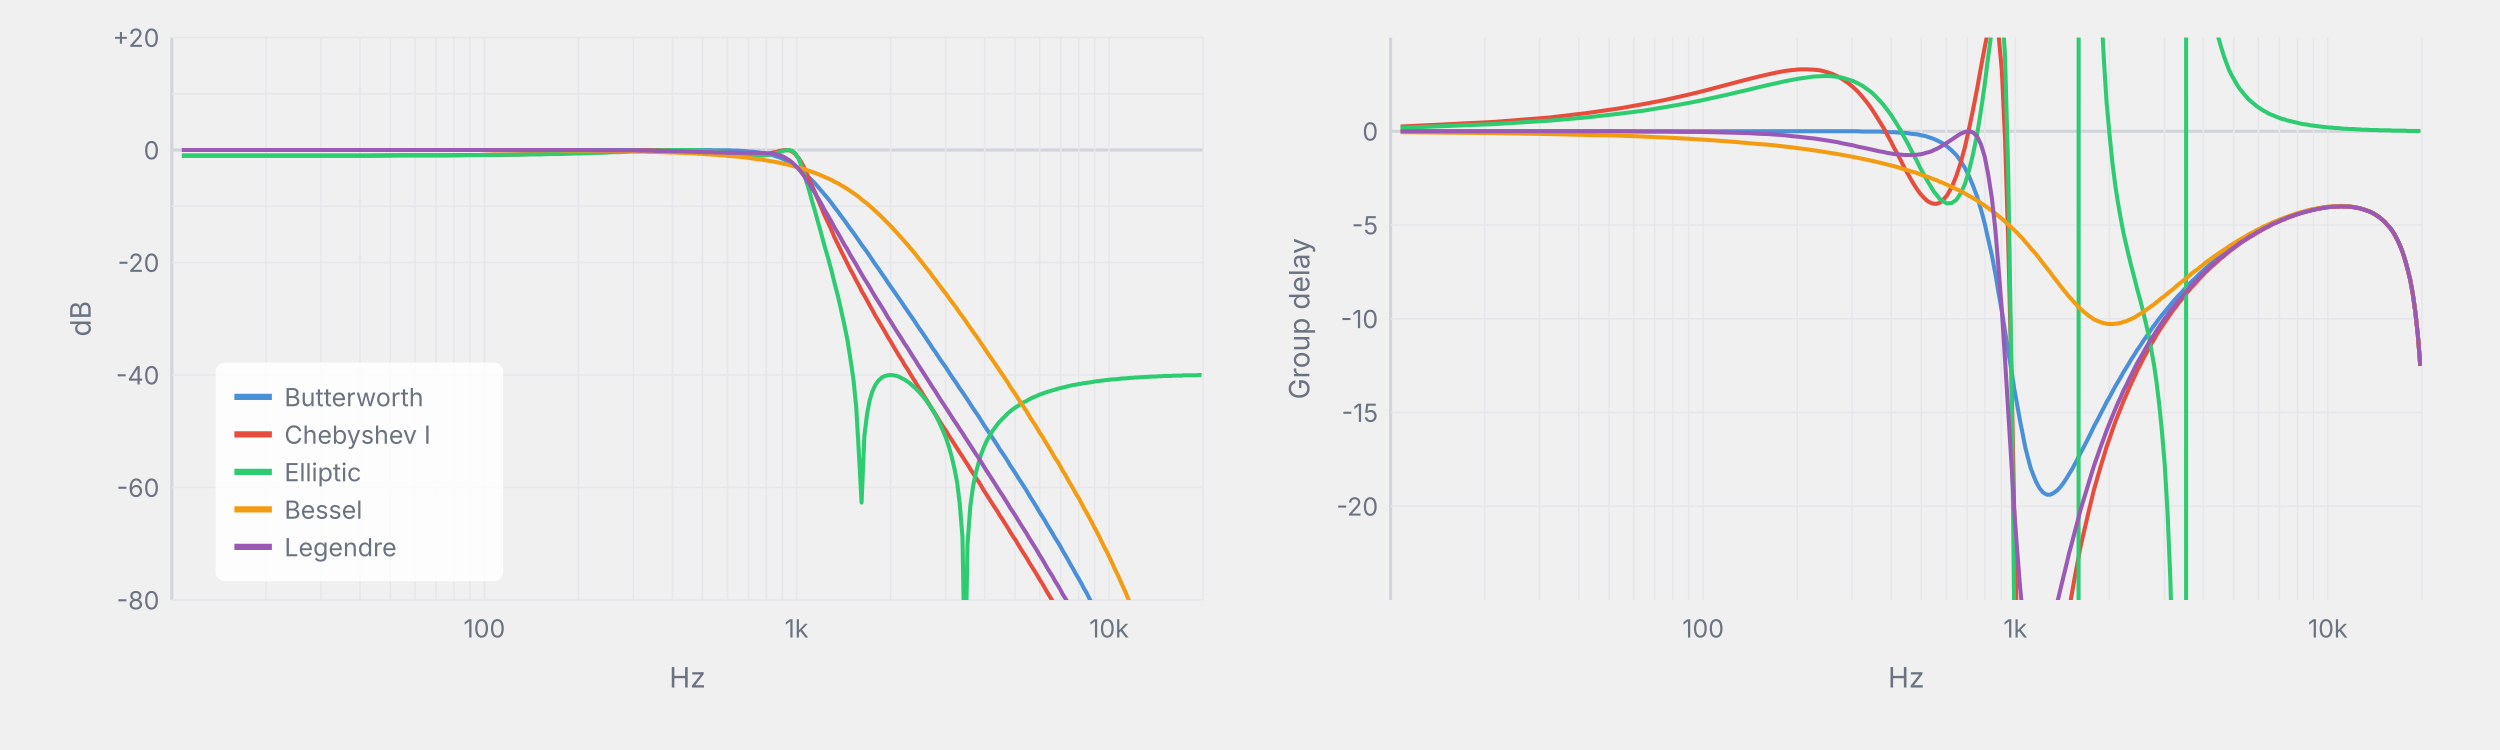
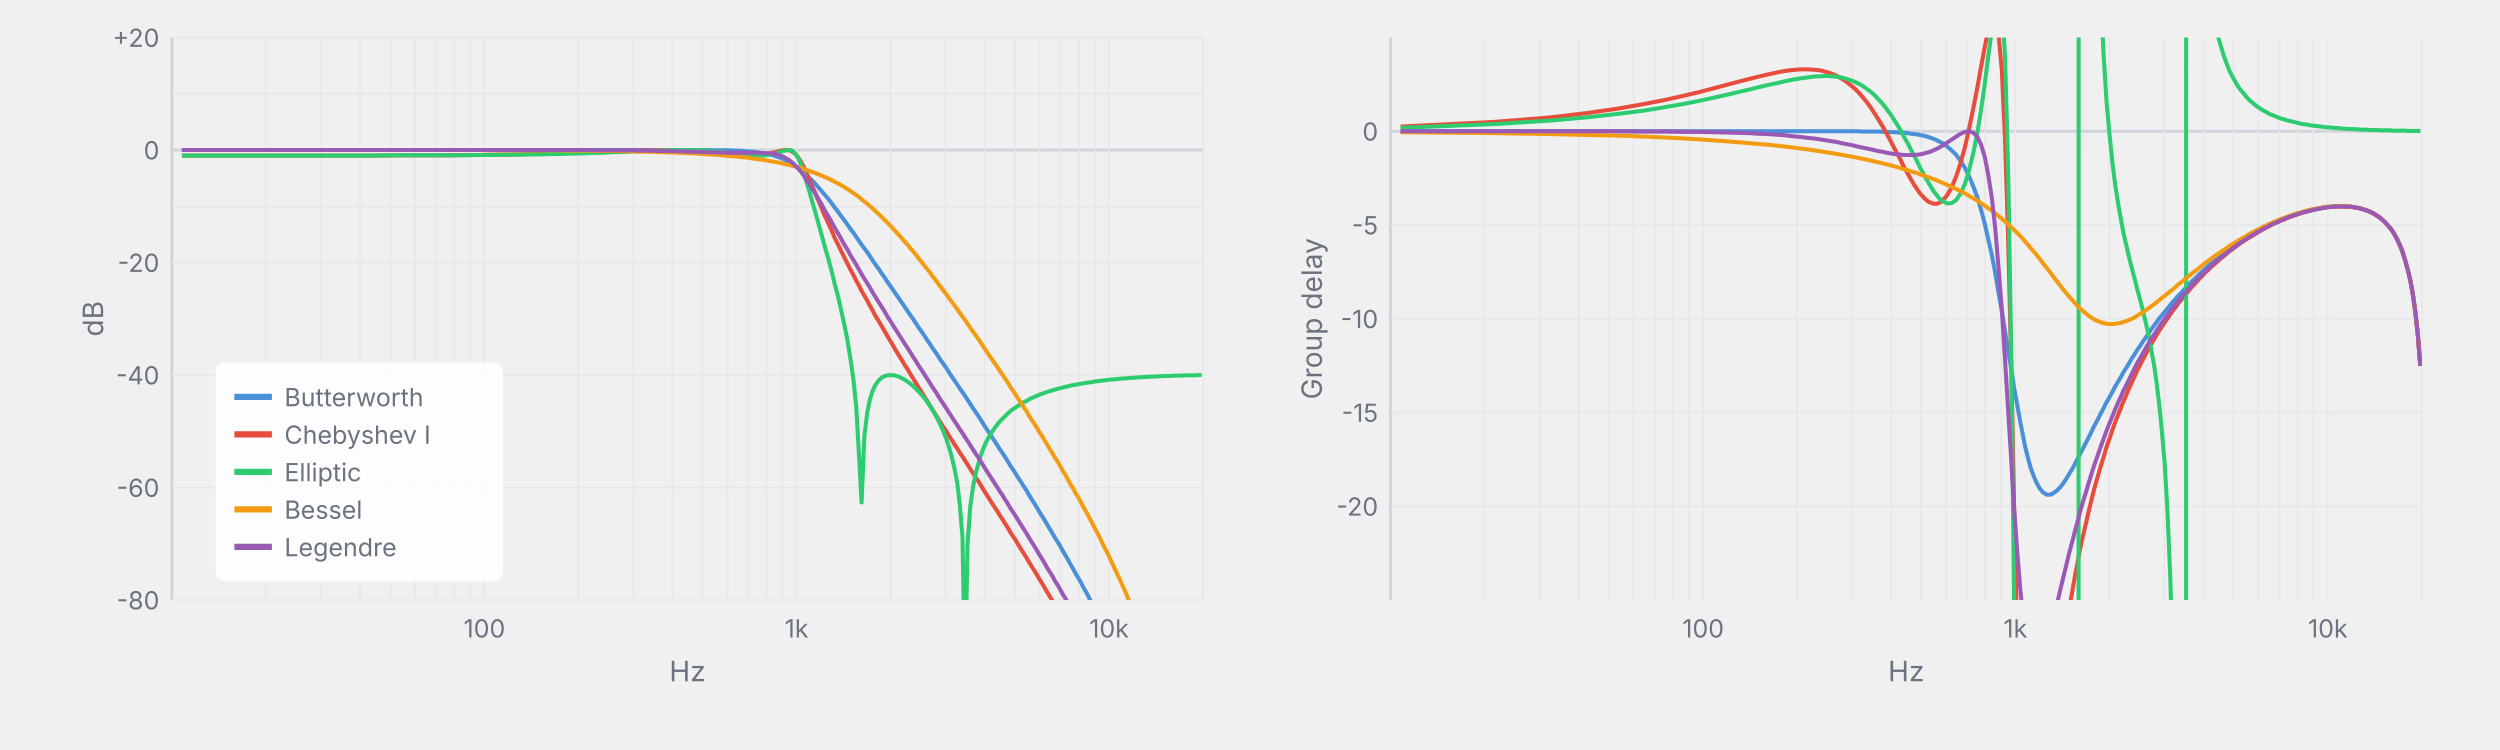
<svg xmlns="http://www.w3.org/2000/svg" viewBox="0 0 800 240" style="font-family:system-ui,-apple-system,sans-serif">
  <line x1="55" y1="12" x2="55" y2="192" stroke="#d1d5db" />
  <line x1="55" y1="48.0" x2="385" y2="48.0" stroke="#d1d5db" />
-   <text x="220" y="220" text-anchor="middle" font-size="9" fill="#6b7280">Hz</text>
-   <text x="29" y="102" text-anchor="middle" font-size="9" fill="#6b7280" transform="rotate(-90 29 102)">dB</text>
+   <text x="220" y="218" text-anchor="middle" font-size="9" fill="#6b7280">Hz</text>
+   <text x="33" y="102" text-anchor="middle" font-size="9" fill="#6b7280" transform="rotate(-90 33 102)">dB</text>
  <line x1="85.1" y1="12" x2="85.1" y2="192" stroke="#e5e7eb" stroke-width="0.5" />
  <line x1="102.7" y1="12" x2="102.7" y2="192" stroke="#e5e7eb" stroke-width="0.5" />
  <line x1="115.2" y1="12" x2="115.2" y2="192" stroke="#e5e7eb" stroke-width="0.5" />
  <line x1="124.9" y1="12" x2="124.9" y2="192" stroke="#e5e7eb" stroke-width="0.5" />
  <line x1="132.8" y1="12" x2="132.8" y2="192" stroke="#e5e7eb" stroke-width="0.5" />
  <line x1="139.5" y1="12" x2="139.5" y2="192" stroke="#e5e7eb" stroke-width="0.5" />
  <line x1="145.3" y1="12" x2="145.3" y2="192" stroke="#e5e7eb" stroke-width="0.5" />
  <line x1="150.4" y1="12" x2="150.4" y2="192" stroke="#e5e7eb" stroke-width="0.5" />
  <line x1="185.1" y1="12" x2="185.1" y2="192" stroke="#e5e7eb" stroke-width="0.5" />
  <line x1="202.7" y1="12" x2="202.7" y2="192" stroke="#e5e7eb" stroke-width="0.5" />
  <line x1="215.2" y1="12" x2="215.2" y2="192" stroke="#e5e7eb" stroke-width="0.5" />
  <line x1="224.8" y1="12" x2="224.8" y2="192" stroke="#e5e7eb" stroke-width="0.5" />
  <line x1="232.8" y1="12" x2="232.8" y2="192" stroke="#e5e7eb" stroke-width="0.5" />
  <line x1="239.5" y1="12" x2="239.5" y2="192" stroke="#e5e7eb" stroke-width="0.5" />
  <line x1="245.2" y1="12" x2="245.2" y2="192" stroke="#e5e7eb" stroke-width="0.5" />
  <line x1="250.4" y1="12" x2="250.4" y2="192" stroke="#e5e7eb" stroke-width="0.5" />
  <line x1="285.0" y1="12" x2="285.0" y2="192" stroke="#e5e7eb" stroke-width="0.5" />
  <line x1="302.6" y1="12" x2="302.6" y2="192" stroke="#e5e7eb" stroke-width="0.5" />
  <line x1="315.1" y1="12" x2="315.1" y2="192" stroke="#e5e7eb" stroke-width="0.5" />
  <line x1="324.8" y1="12" x2="324.8" y2="192" stroke="#e5e7eb" stroke-width="0.5" />
  <line x1="332.7" y1="12" x2="332.7" y2="192" stroke="#e5e7eb" stroke-width="0.5" />
  <line x1="339.4" y1="12" x2="339.4" y2="192" stroke="#e5e7eb" stroke-width="0.5" />
  <line x1="345.2" y1="12" x2="345.2" y2="192" stroke="#e5e7eb" stroke-width="0.5" />
  <line x1="350.3" y1="12" x2="350.3" y2="192" stroke="#e5e7eb" stroke-width="0.5" />
  <line x1="385.0" y1="12" x2="385.0" y2="192" stroke="#e5e7eb" stroke-width="0.5" />
  <line x1="155.0" y1="12" x2="155.0" y2="192" stroke="#e5e7eb" stroke-width="0.5" />
  <text x="155.0" y="204" text-anchor="middle" font-size="8" fill="#6b7280">100</text>
  <line x1="254.9" y1="12" x2="254.9" y2="192" stroke="#e5e7eb" stroke-width="0.5" />
  <text x="254.9" y="204" text-anchor="middle" font-size="8" fill="#6b7280">1k</text>
  <line x1="354.9" y1="12" x2="354.9" y2="192" stroke="#e5e7eb" stroke-width="0.5" />
  <text x="354.9" y="204" text-anchor="middle" font-size="8" fill="#6b7280">10k</text>
  <line x1="55" y1="30.0" x2="385" y2="30.0" stroke="#e5e7eb" stroke-width="0.5" />
  <line x1="55" y1="66.0" x2="385" y2="66.0" stroke="#e5e7eb" stroke-width="0.5" />
  <line x1="55" y1="12.0" x2="385" y2="12.0" stroke="#e5e7eb" stroke-width="0.5" />
  <text x="51" y="15.0" text-anchor="end" font-size="8" fill="#6b7280">+20</text>
  <text x="51" y="51.0" text-anchor="end" font-size="8" fill="#6b7280">0</text>
  <line x1="55" y1="84.0" x2="385" y2="84.0" stroke="#e5e7eb" stroke-width="0.5" />
  <text x="51" y="87.0" text-anchor="end" font-size="8" fill="#6b7280">-20</text>
  <line x1="55" y1="120.0" x2="385" y2="120.0" stroke="#e5e7eb" stroke-width="0.5" />
  <text x="51" y="123.0" text-anchor="end" font-size="8" fill="#6b7280">-40</text>
  <line x1="55" y1="156.0" x2="385" y2="156.0" stroke="#e5e7eb" stroke-width="0.5" />
  <text x="51" y="159.0" text-anchor="end" font-size="8" fill="#6b7280">-60</text>
  <line x1="55" y1="192.0" x2="385" y2="192.0" stroke="#e5e7eb" stroke-width="0.5" />
  <text x="51" y="195.0" text-anchor="end" font-size="8" fill="#6b7280">-80</text>
  <line x1="445" y1="12" x2="445" y2="192" stroke="#d1d5db" />
  <line x1="445" y1="42.0" x2="775" y2="42.0" stroke="#d1d5db" />
-   <text x="610" y="220" text-anchor="middle" font-size="9" fill="#6b7280">Hz</text>
-   <text x="419" y="102" text-anchor="middle" font-size="9" fill="#6b7280" transform="rotate(-90 419 102)">Group delay</text>
+   <text x="610" y="218" text-anchor="middle" font-size="9" fill="#6b7280">Hz</text>
+   <text x="423" y="102" text-anchor="middle" font-size="9" fill="#6b7280" transform="rotate(-90 423 102)">Group delay</text>
  <line x1="475.1" y1="12" x2="475.1" y2="192" stroke="#e5e7eb" stroke-width="0.5" />
  <line x1="492.7" y1="12" x2="492.7" y2="192" stroke="#e5e7eb" stroke-width="0.5" />
  <line x1="505.2" y1="12" x2="505.2" y2="192" stroke="#e5e7eb" stroke-width="0.5" />
  <line x1="514.9" y1="12" x2="514.9" y2="192" stroke="#e5e7eb" stroke-width="0.5" />
  <line x1="522.8" y1="12" x2="522.8" y2="192" stroke="#e5e7eb" stroke-width="0.5" />
  <line x1="529.5" y1="12" x2="529.5" y2="192" stroke="#e5e7eb" stroke-width="0.5" />
  <line x1="535.3" y1="12" x2="535.3" y2="192" stroke="#e5e7eb" stroke-width="0.5" />
  <line x1="540.4" y1="12" x2="540.4" y2="192" stroke="#e5e7eb" stroke-width="0.5" />
  <line x1="575.1" y1="12" x2="575.1" y2="192" stroke="#e5e7eb" stroke-width="0.5" />
  <line x1="592.7" y1="12" x2="592.7" y2="192" stroke="#e5e7eb" stroke-width="0.5" />
  <line x1="605.2" y1="12" x2="605.2" y2="192" stroke="#e5e7eb" stroke-width="0.5" />
  <line x1="614.8" y1="12" x2="614.8" y2="192" stroke="#e5e7eb" stroke-width="0.5" />
  <line x1="622.8" y1="12" x2="622.8" y2="192" stroke="#e5e7eb" stroke-width="0.5" />
  <line x1="629.5" y1="12" x2="629.5" y2="192" stroke="#e5e7eb" stroke-width="0.5" />
  <line x1="635.2" y1="12" x2="635.2" y2="192" stroke="#e5e7eb" stroke-width="0.5" />
  <line x1="640.4" y1="12" x2="640.4" y2="192" stroke="#e5e7eb" stroke-width="0.5" />
  <line x1="675.0" y1="12" x2="675.0" y2="192" stroke="#e5e7eb" stroke-width="0.5" />
  <line x1="692.6" y1="12" x2="692.6" y2="192" stroke="#e5e7eb" stroke-width="0.5" />
  <line x1="705.1" y1="12" x2="705.1" y2="192" stroke="#e5e7eb" stroke-width="0.5" />
  <line x1="714.8" y1="12" x2="714.8" y2="192" stroke="#e5e7eb" stroke-width="0.5" />
  <line x1="722.7" y1="12" x2="722.7" y2="192" stroke="#e5e7eb" stroke-width="0.5" />
  <line x1="729.4" y1="12" x2="729.4" y2="192" stroke="#e5e7eb" stroke-width="0.5" />
  <line x1="735.2" y1="12" x2="735.2" y2="192" stroke="#e5e7eb" stroke-width="0.5" />
  <line x1="740.3" y1="12" x2="740.3" y2="192" stroke="#e5e7eb" stroke-width="0.5" />
  <line x1="775.0" y1="12" x2="775.0" y2="192" stroke="#e5e7eb" stroke-width="0.5" />
  <line x1="545.0" y1="12" x2="545.0" y2="192" stroke="#e5e7eb" stroke-width="0.5" />
  <text x="545.0" y="204" text-anchor="middle" font-size="8" fill="#6b7280">100</text>
  <line x1="644.9" y1="12" x2="644.9" y2="192" stroke="#e5e7eb" stroke-width="0.5" />
  <text x="644.9" y="204" text-anchor="middle" font-size="8" fill="#6b7280">1k</text>
  <line x1="744.9" y1="12" x2="744.9" y2="192" stroke="#e5e7eb" stroke-width="0.5" />
  <text x="744.9" y="204" text-anchor="middle" font-size="8" fill="#6b7280">10k</text>
  <text x="441" y="45.0" text-anchor="end" font-size="8" fill="#6b7280">0</text>
  <line x1="445" y1="72.0" x2="775" y2="72.0" stroke="#e5e7eb" stroke-width="0.5" />
  <text x="441" y="75.0" text-anchor="end" font-size="8" fill="#6b7280">-5</text>
  <line x1="445" y1="102.0" x2="775" y2="102.0" stroke="#e5e7eb" stroke-width="0.5" />
  <text x="441" y="105.0" text-anchor="end" font-size="8" fill="#6b7280">-10</text>
  <line x1="445" y1="132.0" x2="775" y2="132.0" stroke="#e5e7eb" stroke-width="0.5" />
  <text x="441" y="135.0" text-anchor="end" font-size="8" fill="#6b7280">-15</text>
  <line x1="445" y1="162.0" x2="775" y2="162.0" stroke="#e5e7eb" stroke-width="0.5" />
  <text x="441" y="165.0" text-anchor="end" font-size="8" fill="#6b7280">-20</text>
  <defs>
    <clipPath id="pc0">
      <rect x="55" y="12" width="330" height="180" />
    </clipPath>
  </defs>
  <polyline points="58.2,48.0 88.3,48.0 105.9,48.0 118.4,48.0 128.1,48.0 136.0,48.0 142.7,48.0 148.5,48.0 153.6,48.0 158.2,48.0 162.3,48.0 166.1,48.0 169.6,48.0 172.8,48.0 175.8,48.0 178.6,48.0 181.2,48.0 183.7,48.0 186.0,48.0 188.3,48.0 190.4,48.0 192.4,48.0 194.3,48.0 196.2,48.0 198.0,48.0 199.7,48.0 201.3,48.0 202.9,48.0 204.4,48.0 205.9,48.0 207.3,48.0 208.7,48.0 210.0,48.0 211.3,48.0 212.6,48.0 213.8,48.0 215.0,48.0 216.1,48.0 217.3,48.0 218.4,48.0 219.4,48.0 220.5,48.0 221.5,48.0 222.5,48.0 223.5,48.0 224.4,48.0 225.4,48.0 226.3,48.0 227.2,48.0 228.1,48.1 228.9,48.1 229.8,48.1 230.6,48.1 231.4,48.1 233.0,48.1 234.5,48.2 236.0,48.2 237.4,48.3 238.8,48.4 240.1,48.5 241.4,48.6 242.7,48.8 243.9,49.0 245.1,49.2 246.2,49.4 247.4,49.7 248.5,50.1 249.5,50.4 250.6,50.9 251.6,51.4 252.6,51.9 253.6,52.5 254.5,53.1 255.5,53.8 256.4,54.5 257.3,55.3 258.1,56.1 259.0,56.9 259.8,57.7 260.7,58.6 261.5,59.5 262.7,60.9 263.8,62.2 265.0,63.6 266.1,65.0 267.1,66.4 268.2,67.8 269.2,69.2 270.2,70.5 271.2,71.9 272.1,73.2 273.1,74.5 274.0,75.8 274.9,77.1 275.7,78.3 276.6,79.5 277.5,80.7 278.3,81.9 279.1,83.1 280.1,84.6 281.2,86.1 282.2,87.6 283.2,89.0 284.1,90.4 285.1,91.8 286.0,93.1 286.9,94.4 287.8,95.7 288.7,97.0 289.5,98.2 290.4,99.5 291.2,100.7 292.0,101.8 293.0,103.3 293.9,104.7 294.9,106.1 295.8,107.4 296.7,108.8 297.6,110.1 298.4,111.4 299.3,112.6 300.1,113.8 300.9,115.1 301.7,116.2 302.7,117.6 303.6,119.0 304.5,120.4 305.4,121.7 306.3,123.0 307.1,124.3 308.0,125.5 308.8,126.7 309.6,127.9 310.5,129.3 311.4,130.7 312.3,132.0 313.2,133.3 314.0,134.6 314.8,135.9 315.6,137.1 316.4,138.3 317.3,139.7 318.2,141.0 319.1,142.4 319.9,143.7 320.8,145.0 321.6,146.2 322.5,147.6 323.3,149.0 324.2,150.3 325.1,151.7 325.9,153.0 326.7,154.2 327.6,155.6 328.5,157.0 329.3,158.4 330.1,159.7 331.0,161.1 331.8,162.4 332.6,163.8 333.5,165.2 334.3,166.5 335.1,167.9 335.9,169.2 336.8,170.7 337.6,172.1 338.5,173.5 339.3,174.8 340.1,176.3 341.0,177.8 341.8,179.2 342.6,180.7 343.5,182.2 344.3,183.7 345.2,185.2 346.0,186.6 346.8,188.2 347.7,189.7 348.5,191.3 349.3,192.8 350.1,194.4 351.0,196.0 351.8,197.6 352.6,199.3 353.4,200.9 354.3,202.6 355.1,204.3 355.9,206.1 356.7,207.8 357.6,209.6 358.4,211.5 359.2,213.3 360.1,215.2 360.9,217.1 361.7,219.1 362.5,221.1 363.3,223.1 364.1,225.2 365.0,227.3 365.8,229.5 366.6,231.8 367.4,234.1 368.3,236.6 369.1,239.0 369.9,241.6 370.7,244.2 371.5,247.0 372.3,249.9 373.1,252.9 373.9,256.0 374.8,259.3 375.6,262.8 376.4,266.5 377.2,270.4 378.0,274.6 378.8,279.1 379.6,283.8 380.4,289.1 381.3,295.0 382.1,301.3 382.9,308.6 383.7,316.7 384.5,326.1" fill="none" stroke="#4a90d9" stroke-width="1.3" stroke-linejoin="round" clip-path="url(#pc0)" />
  <defs>
    <clipPath id="pc1">
      <rect x="445" y="12" width="330" height="180" />
    </clipPath>
  </defs>
  <polyline points="448.2,42.0 478.3,42.0 495.9,42.0 508.4,42.0 518.1,42.0 526.0,42.0 532.7,42.0 538.5,42.0 543.6,42.0 548.2,42.0 552.3,42.0 556.1,42.0 559.6,42.0 562.8,42.0 565.8,42.0 568.6,42.0 571.2,42.0 573.7,42.0 576.0,42.0 578.3,42.0 580.4,42.0 582.4,42.0 584.3,42.0 586.2,42.0 588.0,42.0 589.7,42.0 591.3,42.0 592.9,42.0 594.4,42.0 595.9,42.1 597.3,42.1 598.7,42.1 600.0,42.1 601.3,42.1 602.6,42.2 603.8,42.2 605.0,42.3 606.1,42.3 607.3,42.4 608.4,42.5 609.4,42.5 610.5,42.6 611.5,42.8 612.5,42.9 613.5,43.0 614.4,43.2 615.4,43.4 616.3,43.6 617.2,43.9 618.1,44.2 618.9,44.5 619.8,44.9 620.6,45.3 621.4,45.7 623.0,46.8 624.5,48.1 626.0,49.6 627.4,51.5 628.8,53.8 630.1,56.4 631.4,59.5 632.7,63.0 633.9,67.0 635.1,71.5 636.2,76.4 637.4,81.7 638.5,87.5 639.5,93.5 640.6,99.6 641.6,105.9 642.6,112.2 643.6,118.2 644.5,124.1 645.5,129.5 646.4,134.6 647.3,139.1 648.1,143.2 649.0,146.7 649.8,149.7 650.7,152.1 651.5,154.1 652.7,156.3 653.8,157.6 655.0,158.3 656.1,158.3 657.1,157.8 658.2,157.0 659.2,156.0 660.2,154.7 661.2,153.2 662.1,151.7 663.1,150.1 664.0,148.4 664.9,146.7 665.7,145.1 666.6,143.4 667.5,141.7 668.3,140.1 669.1,138.5 670.1,136.4 671.2,134.4 672.2,132.4 673.2,130.5 674.1,128.7 675.1,127.0 676.0,125.3 676.9,123.6 677.8,122.1 678.7,120.6 679.5,119.1 680.4,117.7 681.2,116.4 682.0,115.0 683.0,113.5 683.9,112.0 684.9,110.6 685.8,109.2 686.7,107.9 687.6,106.6 688.4,105.4 689.3,104.2 690.1,103.1 690.9,102.0 691.7,101.0 692.7,99.8 693.6,98.7 694.5,97.6 695.4,96.5 696.3,95.5 697.1,94.6 698.0,93.7 698.8,92.8 699.6,91.9 700.5,91.0 701.4,90.0 702.3,89.2 703.2,88.3 704.0,87.5 704.8,86.8 705.6,86.0 706.4,85.3 707.3,84.5 708.2,83.8 709.1,83.1 709.9,82.4 710.8,81.7 711.6,81.1 712.5,80.4 713.3,79.8 714.2,79.1 715.1,78.5 715.9,78.0 716.7,77.4 717.6,76.9 718.5,76.3 719.3,75.8 720.1,75.3 721.0,74.8 721.8,74.3 722.6,73.9 723.5,73.4 724.3,73.0 725.1,72.6 725.9,72.2 726.8,71.7 727.6,71.4 728.5,71.0 729.3,70.6 730.1,70.3 731.0,69.9 731.8,69.6 732.6,69.3 733.5,69.0 734.3,68.7 735.2,68.4 736.0,68.2 736.8,67.9 737.7,67.7 738.5,67.5 739.3,67.3 740.1,67.1 741.0,66.9 741.8,66.7 742.6,66.6 743.4,66.5 744.3,66.3 745.1,66.2 745.9,66.2 746.7,66.1 747.6,66.0 748.4,66.0 749.2,66.0 750.1,66.0 750.9,66.0 751.7,66.1 752.5,66.2 753.3,66.3 754.1,66.4 755.0,66.6 755.8,66.8 756.6,67.1 757.4,67.4 758.3,67.7 759.1,68.1 759.9,68.5 760.7,69.0 761.5,69.6 762.3,70.3 763.1,71.0 763.9,71.9 764.8,72.9 765.6,74.0 766.4,75.3 767.2,76.8 768.0,78.5 768.8,80.6 769.6,83.1 770.4,86.0 771.3,89.7 772.1,94.1 772.9,99.8 773.7,107.1 774.5,117.1" fill="none" stroke="#4a90d9" stroke-width="1.3" stroke-linejoin="round" clip-path="url(#pc1)" />
  <defs>
    <clipPath id="pc2">
      <rect x="55" y="12" width="330" height="180" />
    </clipPath>
  </defs>
  <polyline points="58.2,49.8 88.3,49.8 105.9,49.8 118.4,49.8 128.1,49.7 136.0,49.7 142.7,49.7 148.5,49.6 153.6,49.6 158.2,49.5 162.3,49.5 166.1,49.4 169.6,49.3 172.8,49.3 175.8,49.2 178.6,49.1 181.2,49.0 183.7,49.0 186.0,48.9 188.3,48.8 190.4,48.7 192.4,48.6 194.3,48.6 196.2,48.5 198.0,48.4 199.7,48.4 201.3,48.3 202.9,48.2 204.4,48.2 205.9,48.1 207.3,48.1 208.7,48.1 210.0,48.0 211.3,48.0 212.6,48.0 213.8,48.0 215.0,48.0 216.1,48.0 217.3,48.1 218.4,48.1 219.4,48.1 220.5,48.2 221.5,48.2 222.5,48.3 223.5,48.4 224.4,48.5 225.4,48.5 226.3,48.6 227.2,48.7 228.1,48.8 228.9,48.9 229.8,49.0 230.6,49.1 231.4,49.2 233.0,49.3 234.5,49.5 236.0,49.6 237.4,49.7 238.8,49.8 240.1,49.8 241.4,49.8 242.7,49.7 243.9,49.5 245.1,49.4 246.2,49.1 247.4,48.8 248.5,48.6 249.5,48.3 250.6,48.1 251.6,48.0 252.6,48.1 253.6,48.6 254.5,49.3 255.5,50.5 256.4,51.9 257.3,53.6 258.1,55.5 259.0,57.4 259.8,59.4 260.7,61.3 261.5,63.3 262.7,66.1 263.8,68.8 265.0,71.3 266.1,73.7 267.1,76.1 268.2,78.3 269.2,80.4 270.2,82.4 271.2,84.4 272.1,86.2 273.1,88.0 274.0,89.8 274.9,91.4 275.7,93.1 276.6,94.6 277.5,96.2 278.3,97.7 279.1,99.1 280.1,101.0 281.2,102.8 282.2,104.5 283.2,106.2 284.1,107.8 285.1,109.4 286.0,111.0 286.9,112.5 287.8,114.0 288.7,115.4 289.5,116.8 290.4,118.1 291.2,119.5 292.0,120.8 293.0,122.4 293.9,123.9 294.9,125.4 295.8,126.9 296.7,128.3 297.6,129.8 298.4,131.1 299.3,132.5 300.1,133.8 300.9,135.1 301.7,136.4 302.7,137.8 303.6,139.3 304.5,140.7 305.4,142.1 306.3,143.5 307.1,144.8 308.0,146.1 308.8,147.4 309.6,148.6 310.5,150.1 311.4,151.5 312.3,152.9 313.2,154.2 314.0,155.5 314.8,156.9 315.6,158.1 316.4,159.4 317.3,160.8 318.2,162.2 319.1,163.5 319.9,164.9 320.8,166.2 321.6,167.5 322.5,168.9 323.3,170.3 324.2,171.7 325.1,173.0 325.9,174.4 326.7,175.7 327.6,177.1 328.5,178.5 329.3,179.9 330.1,181.2 331.0,182.6 331.8,183.9 332.6,185.3 333.5,186.7 334.3,188.1 335.1,189.5 335.9,190.8 336.8,192.3 337.6,193.7 338.5,195.1 339.3,196.5 340.1,198.0 341.0,199.5 341.8,200.9 342.6,202.4 343.5,203.9 344.3,205.4 345.2,206.9 346.0,208.4 346.8,210.0 347.7,211.5 348.5,213.1 349.3,214.6 350.1,216.2 351.0,217.8 351.8,219.4 352.6,221.1 353.4,222.8 354.3,224.4 355.1,226.2 355.9,227.9 356.7,229.7 357.6,231.5 358.4,233.3 359.2,235.2 360.1,237.1 360.9,239.0 361.7,240.9 362.5,243.0 363.3,245.0 364.1,247.1 365.0,249.2 365.8,251.4 366.6,253.7 367.4,256.0 368.3,258.5 369.1,261.0 369.9,263.5 370.7,266.2 371.5,268.9 372.3,271.8 373.1,274.8 373.9,278.0 374.8,281.2 375.6,284.8 376.4,288.4 377.2,292.4 378.0,296.5 378.8,301.0 379.6,305.8 380.4,311.0 381.3,316.9 382.1,323.3 382.9,330.5 383.7,338.6 384.5,348.1" fill="none" stroke="#e74c3c" stroke-width="1.3" stroke-linejoin="round" clip-path="url(#pc2)" />
  <defs>
    <clipPath id="pc3">
      <rect x="445" y="12" width="330" height="180" />
    </clipPath>
  </defs>
  <polyline points="448.2,40.5 478.3,39.0 495.9,37.6 508.4,36.1 518.1,34.7 526.0,33.3 532.7,32.0 538.5,30.7 543.6,29.5 548.2,28.3 552.3,27.2 556.1,26.2 559.6,25.3 562.8,24.5 565.8,23.8 568.6,23.2 571.2,22.7 573.7,22.4 576.0,22.2 578.3,22.2 580.4,22.3 582.4,22.5 584.3,23.0 586.2,23.6 588.0,24.4 589.7,25.4 591.3,26.5 592.9,27.8 594.4,29.2 595.9,30.9 597.3,32.6 598.7,34.5 600.0,36.5 601.3,38.6 602.6,40.7 603.8,42.9 605.0,45.1 606.1,47.3 607.3,49.5 608.4,51.6 609.4,53.7 610.5,55.6 611.5,57.4 612.5,59.1 613.5,60.6 614.4,61.9 615.4,63.0 616.3,63.9 617.2,64.6 618.1,65.0 618.9,65.2 619.8,65.2 620.6,64.9 621.4,64.4 623.0,62.6 624.5,60.0 626.0,56.4 627.4,52.1 628.8,47.0 630.1,41.2 631.4,34.9 632.7,28.3 633.9,21.6 635.1,15.2 636.2,9.7 637.4,6.2 638.5,5.9 639.5,10.6 640.6,22.7 641.6,44.2 642.6,76.1 643.6,116.7 644.5,161.6 645.5,204.4 646.4,239.7 647.3,264.9 648.1,280.1 649.0,287.3 649.8,288.5 650.7,285.9 651.5,281.0 652.7,271.3 653.8,260.6 655.0,250.1 656.1,240.1 657.1,230.8 658.2,222.3 659.2,214.5 660.2,207.3 661.2,200.8 662.1,194.9 663.1,189.4 664.0,184.3 664.9,179.6 665.7,175.3 666.6,171.3 667.5,167.5 668.3,164.0 669.1,160.7 670.1,156.6 671.2,152.8 672.2,149.3 673.2,146.1 674.1,143.0 675.1,140.2 676.0,137.5 676.9,135.0 677.8,132.7 678.7,130.5 679.5,128.4 680.4,126.4 681.2,124.5 682.0,122.7 683.0,120.6 683.9,118.6 684.9,116.7 685.8,114.9 686.7,113.2 687.6,111.6 688.4,110.1 689.3,108.6 690.1,107.2 690.9,105.9 691.7,104.7 692.7,103.2 693.6,101.9 694.5,100.6 695.4,99.3 696.3,98.2 697.1,97.0 698.0,96.0 698.8,94.9 699.6,94.0 700.5,92.9 701.4,91.8 702.3,90.9 703.2,89.9 704.0,89.0 704.8,88.2 705.6,87.3 706.4,86.6 707.3,85.7 708.2,84.9 709.1,84.1 709.9,83.4 710.8,82.6 711.6,82.0 712.5,81.2 713.3,80.5 714.2,79.9 715.1,79.2 715.9,78.6 716.7,78.0 717.6,77.4 718.5,76.8 719.3,76.3 720.1,75.8 721.0,75.3 721.8,74.8 722.6,74.3 723.5,73.8 724.3,73.3 725.1,72.9 725.9,72.5 726.8,72.0 727.6,71.6 728.5,71.2 729.3,70.9 730.1,70.5 731.0,70.2 731.8,69.8 732.6,69.5 733.5,69.2 734.3,68.9 735.2,68.6 736.0,68.3 736.8,68.1 737.7,67.8 738.5,67.6 739.3,67.4 740.1,67.2 741.0,67.0 741.8,66.8 742.6,66.7 743.4,66.5 744.3,66.4 745.1,66.3 745.9,66.2 746.7,66.2 747.6,66.1 748.4,66.1 749.2,66.1 750.1,66.1 750.9,66.1 751.7,66.2 752.5,66.2 753.3,66.4 754.1,66.5 755.0,66.7 755.8,66.9 756.6,67.1 757.4,67.4 758.3,67.7 759.1,68.1 759.9,68.6 760.7,69.1 761.5,69.6 762.3,70.3 763.1,71.0 763.9,71.9 764.8,72.9 765.6,74.0 766.4,75.3 767.2,76.8 768.0,78.6 768.8,80.6 769.6,83.1 770.4,86.0 771.3,89.7 772.1,94.1 772.9,99.8 773.7,107.1 774.5,117.1" fill="none" stroke="#e74c3c" stroke-width="1.3" stroke-linejoin="round" clip-path="url(#pc3)" />
  <defs>
    <clipPath id="pc4">
      <rect x="55" y="12" width="330" height="180" />
    </clipPath>
  </defs>
  <polyline points="58.2,49.8 88.3,49.8 105.9,49.8 118.4,49.8 128.1,49.7 136.0,49.7 142.7,49.7 148.5,49.7 153.6,49.6 158.2,49.6 162.3,49.5 166.1,49.5 169.6,49.4 172.8,49.4 175.8,49.3 178.6,49.3 181.2,49.2 183.7,49.1 186.0,49.1 188.3,49.0 190.4,48.9 192.4,48.9 194.3,48.8 196.2,48.7 198.0,48.7 199.7,48.6 201.3,48.5 202.9,48.4 204.4,48.4 205.9,48.3 207.3,48.3 208.7,48.2 210.0,48.2 211.3,48.1 212.6,48.1 213.8,48.1 215.0,48.0 216.1,48.0 217.3,48.0 218.4,48.0 219.4,48.0 220.5,48.0 221.5,48.0 222.5,48.1 223.5,48.1 224.4,48.1 225.4,48.2 226.3,48.2 227.2,48.3 228.1,48.4 228.9,48.5 229.8,48.5 230.6,48.6 231.4,48.7 233.0,48.9 234.5,49.1 236.0,49.3 237.4,49.4 238.8,49.6 240.1,49.7 241.4,49.8 242.7,49.8 243.9,49.8 245.1,49.7 246.2,49.5 247.4,49.3 248.5,49.0 249.5,48.7 250.6,48.3 251.6,48.1 252.6,48.0 253.6,48.3 254.5,49.2 255.5,50.7 256.4,52.9 257.3,55.5 258.1,58.3 259.0,61.2 259.8,64.2 260.7,67.2 261.5,70.1 262.7,74.4 263.8,78.5 265.0,82.6 266.1,86.7 267.1,90.8 268.2,95.0 269.2,99.4 270.2,104.0 271.2,108.9 272.1,114.6 273.1,121.4 274.0,130.4 274.9,146.0 275.7,160.8 276.6,139.5 277.5,132.2 278.3,128.1 279.1,125.4 280.1,123.2 281.2,121.7 282.2,120.8 283.2,120.3 284.1,120.1 285.1,120.0 286.0,120.1 286.9,120.3 287.8,120.6 288.7,121.1 289.5,121.5 290.4,122.1 291.2,122.7 292.0,123.4 293.0,124.3 293.9,125.2 294.9,126.3 295.8,127.4 296.7,128.6 297.6,129.9 298.4,131.2 299.3,132.7 300.1,134.2 300.9,135.9 301.7,137.7 302.7,140.1 303.6,142.8 304.5,146.0 305.4,149.8 306.3,154.5 307.1,161.1 308.0,171.9 308.8,219.0 309.6,174.2 310.5,162.0 311.4,155.5 312.3,151.2 313.2,147.9 314.0,145.3 314.8,143.2 315.6,141.4 316.4,139.9 317.3,138.4 318.2,137.1 319.1,135.9 319.9,134.9 320.8,134.0 321.6,133.2 322.5,132.3 323.3,131.6 324.2,130.9 325.1,130.3 325.9,129.8 326.7,129.3 327.6,128.7 328.5,128.3 329.3,127.8 330.1,127.4 331.0,127.0 331.8,126.7 332.6,126.3 333.5,126.0 334.3,125.7 335.1,125.4 335.9,125.2 336.8,124.9 337.6,124.7 338.5,124.4 339.3,124.2 340.1,124.0 341.0,123.8 341.8,123.6 342.6,123.4 343.5,123.2 344.3,123.1 345.2,122.9 346.0,122.8 346.8,122.6 347.7,122.5 348.5,122.4 349.3,122.3 350.1,122.1 351.0,122.0 351.8,121.9 352.6,121.8 353.4,121.7 354.3,121.6 355.1,121.5 355.9,121.4 356.7,121.4 357.6,121.3 358.4,121.2 359.2,121.1 360.1,121.1 360.9,121.0 361.7,120.9 362.5,120.9 363.3,120.8 364.1,120.8 365.0,120.7 365.8,120.7 366.6,120.6 367.4,120.6 368.3,120.5 369.1,120.5 369.9,120.5 370.7,120.4 371.5,120.4 372.3,120.3 373.1,120.3 373.9,120.3 374.8,120.3 375.6,120.2 376.4,120.2 377.2,120.2 378.0,120.2 378.8,120.1 379.6,120.1 380.4,120.1 381.3,120.1 382.1,120.1 382.9,120.1 383.7,120.0 384.5,120.0" fill="none" stroke="#2ecc71" stroke-width="1.3" stroke-linejoin="round" clip-path="url(#pc4)" />
  <defs>
    <clipPath id="pc5">
      <rect x="445" y="12" width="330" height="180" />
    </clipPath>
  </defs>
  <polyline points="448.2,40.9 478.3,39.7 495.9,38.6 508.4,37.5 518.1,36.4 526.0,35.4 532.7,34.3 538.5,33.3 543.6,32.3 548.2,31.3 552.3,30.4 556.1,29.5 559.6,28.7 562.8,27.9 565.8,27.2 568.6,26.6 571.2,26.0 573.7,25.5 576.0,25.1 578.3,24.8 580.4,24.5 582.4,24.4 584.3,24.3 586.2,24.4 588.0,24.6 589.7,24.9 591.3,25.4 592.9,25.9 594.4,26.6 595.9,27.4 597.3,28.4 598.7,29.4 600.0,30.6 601.3,32.0 602.6,33.4 603.8,35.0 605.0,36.6 606.1,38.3 607.3,40.2 608.4,42.0 609.4,44.0 610.5,45.9 611.5,47.9 612.5,49.8 613.5,51.7 614.4,53.6 615.4,55.4 616.3,57.1 617.2,58.6 618.1,60.1 618.9,61.4 619.8,62.5 620.6,63.5 621.4,64.2 623.0,65.1 624.5,65.0 626.0,64.0 627.4,61.9 628.8,58.8 630.1,54.5 631.4,49.2 632.7,42.8 633.9,35.4 635.1,27.1 636.2,18.3 637.4,9.6 638.5,2.2 639.5,-1.7 640.6,1.7 641.6,17.9 642.6,53.8 643.6,113.5 644.5,192.2 645.5,273.9 646.4,340.8 647.3,384.5 648.1,406.9 649.0,414.7 649.8,414.0 650.7,409.3 651.5,402.9 652.7,393.6 653.8,386.5 655.0,382.6 656.1,382.5 657.1,386.8 658.2,396.4 659.2,413.1 660.2,439.5 661.2,481.4 662.1,550.3 663.1,675.4 664.0,955.0 664.9,2049.9 665.7,-4142.6 666.6,-826.7 667.5,-395.0 668.3,-226.5 669.1,-137.6 670.1,-69.4 671.2,-28.2 672.2,-0.9 673.2,18.4 674.1,32.7 675.1,43.6 676.0,52.3 676.9,59.4 677.8,65.2 678.7,70.2 679.5,74.5 680.4,78.4 681.2,81.9 682.0,85.1 683.0,88.9 683.9,92.5 684.9,96.1 685.8,99.7 686.7,103.5 687.6,107.5 688.4,111.9 689.3,116.8 690.1,122.4 690.9,129.0 691.7,136.8 692.7,148.4 693.6,163.8 694.5,185.1 695.4,217.0 696.3,269.7 697.1,373.7 698.0,675.3 698.8,12436.7 699.6,-632.3 700.5,-252.7 701.4,-143.2 702.3,-91.2 703.2,-60.9 704.0,-41.1 704.8,-27.1 705.6,-16.8 706.4,-8.8 707.3,-1.7 708.2,3.8 709.1,8.3 709.9,12.1 710.8,15.2 711.6,17.8 712.5,20.3 713.3,22.4 714.2,24.2 715.1,25.8 715.9,27.2 716.7,28.4 717.6,29.5 718.5,30.6 719.3,31.5 720.1,32.3 721.0,33.0 721.8,33.7 722.6,34.3 723.5,34.9 724.3,35.4 725.1,35.8 725.9,36.3 726.8,36.7 727.6,37.0 728.5,37.4 729.3,37.7 730.1,38.0 731.0,38.2 731.8,38.5 732.6,38.7 733.5,38.9 734.3,39.1 735.2,39.3 736.0,39.5 736.8,39.7 737.7,39.8 738.5,39.9 739.3,40.1 740.1,40.2 741.0,40.3 741.8,40.4 742.6,40.5 743.4,40.6 744.3,40.7 745.1,40.8 745.9,40.8 746.7,40.9 747.6,41.0 748.4,41.0 749.2,41.1 750.1,41.2 750.9,41.2 751.7,41.3 752.5,41.3 753.3,41.3 754.1,41.4 755.0,41.4 755.8,41.5 756.6,41.5 757.4,41.5 758.3,41.6 759.1,41.6 759.9,41.6 760.7,41.6 761.5,41.7 762.3,41.7 763.1,41.7 763.9,41.7 764.8,41.7 765.6,41.8 766.4,41.8 767.2,41.8 768.0,41.8 768.8,41.8 769.6,41.8 770.4,41.9 771.3,41.9 772.1,41.9 772.9,41.9 773.7,41.9 774.5,41.9" fill="none" stroke="#2ecc71" stroke-width="1.3" stroke-linejoin="round" clip-path="url(#pc5)" />
  <defs>
    <clipPath id="pc6">
      <rect x="55" y="12" width="330" height="180" />
    </clipPath>
  </defs>
  <polyline points="58.2,48.0 88.3,48.0 105.9,48.0 118.4,48.0 128.1,48.0 136.0,48.0 142.7,48.0 148.5,48.0 153.6,48.0 158.2,48.1 162.3,48.1 166.1,48.1 169.6,48.1 172.8,48.1 175.8,48.1 178.6,48.1 181.2,48.2 183.7,48.2 186.0,48.2 188.3,48.2 190.4,48.3 192.4,48.3 194.3,48.3 196.2,48.3 198.0,48.4 199.7,48.4 201.3,48.4 202.9,48.5 204.4,48.5 205.9,48.5 207.3,48.6 208.7,48.6 210.0,48.6 211.3,48.7 212.6,48.7 213.8,48.8 215.0,48.8 216.1,48.8 217.3,48.9 218.4,48.9 219.4,49.0 220.5,49.0 221.5,49.1 222.5,49.1 223.5,49.2 224.4,49.2 225.4,49.3 226.3,49.4 227.2,49.4 228.1,49.5 228.9,49.5 229.8,49.6 230.6,49.7 231.4,49.7 233.0,49.9 234.5,50.0 236.0,50.1 237.4,50.3 238.8,50.4 240.1,50.6 241.4,50.8 242.7,51.0 243.9,51.1 245.1,51.3 246.2,51.5 247.4,51.7 248.5,51.9 249.5,52.1 250.6,52.4 251.6,52.6 252.6,52.8 253.6,53.1 254.5,53.3 255.5,53.6 256.4,53.8 257.3,54.1 258.1,54.4 259.0,54.7 259.8,55.0 260.7,55.3 261.5,55.6 262.7,56.1 263.8,56.6 265.0,57.1 266.1,57.6 267.1,58.2 268.2,58.7 269.2,59.3 270.2,59.9 271.2,60.5 272.1,61.1 273.1,61.8 274.0,62.4 274.9,63.1 275.7,63.8 276.6,64.5 277.5,65.2 278.3,65.9 279.1,66.6 280.1,67.5 281.2,68.5 282.2,69.5 283.2,70.5 284.1,71.4 285.1,72.4 286.0,73.4 286.9,74.4 287.8,75.4 288.7,76.4 289.5,77.3 290.4,78.3 291.2,79.3 292.0,80.2 293.0,81.4 293.9,82.6 294.9,83.8 295.8,85.0 296.7,86.1 297.6,87.2 298.4,88.4 299.3,89.5 300.1,90.6 300.9,91.7 301.7,92.7 302.7,94.0 303.6,95.3 304.5,96.5 305.4,97.7 306.3,98.9 307.1,100.1 308.0,101.3 308.8,102.4 309.6,103.6 310.5,104.9 311.4,106.2 312.3,107.4 313.2,108.7 314.0,109.9 314.8,111.1 315.6,112.3 316.4,113.5 317.3,114.8 318.2,116.1 319.1,117.4 319.9,118.6 320.8,119.9 321.6,121.1 322.5,122.4 323.3,123.8 324.2,125.1 325.1,126.4 325.9,127.7 326.7,128.9 327.6,130.3 328.5,131.6 329.3,133.0 330.1,134.3 331.0,135.6 331.8,136.9 332.6,138.3 333.5,139.6 334.3,141.0 335.1,142.3 335.9,143.6 336.8,145.1 337.6,146.5 338.5,147.8 339.3,149.2 340.1,150.7 341.0,152.1 341.8,153.6 342.6,155.0 343.5,156.5 344.3,158.0 345.2,159.4 346.0,160.9 346.8,162.5 347.7,164.0 348.5,165.5 349.3,167.0 350.1,168.6 351.0,170.2 351.8,171.8 352.6,173.5 353.4,175.1 354.3,176.8 355.1,178.5 355.9,180.2 356.7,182.0 357.6,183.8 358.4,185.6 359.2,187.4 360.1,189.3 360.9,191.3 361.7,193.2 362.5,195.2 363.3,197.2 364.1,199.3 365.0,201.4 365.8,203.6 366.6,205.9 367.4,208.2 368.3,210.7 369.1,213.1 369.9,215.7 370.7,218.3 371.5,221.1 372.3,224.0 373.1,226.9 373.9,230.1 374.8,233.4 375.6,236.9 376.4,240.5 377.2,244.5 378.0,248.6 378.8,253.1 379.6,257.9 380.4,263.2 381.3,269.0 382.1,275.4 382.9,282.6 383.7,290.7 384.5,300.2" fill="none" stroke="#f39c12" stroke-width="1.3" stroke-linejoin="round" clip-path="url(#pc6)" />
  <defs>
    <clipPath id="pc7">
      <rect x="445" y="12" width="330" height="180" />
    </clipPath>
  </defs>
  <polyline points="448.2,42.3 478.3,42.6 495.9,42.9 508.4,43.2 518.1,43.4 526.0,43.7 532.7,44.0 538.5,44.3 543.6,44.6 548.2,44.9 552.3,45.2 556.1,45.5 559.6,45.8 562.8,46.1 565.8,46.3 568.6,46.6 571.2,46.9 573.7,47.2 576.0,47.5 578.3,47.8 580.4,48.1 582.4,48.4 584.3,48.7 586.2,49.0 588.0,49.3 589.7,49.6 591.3,49.9 592.9,50.2 594.4,50.5 595.9,50.8 597.3,51.1 598.7,51.4 600.0,51.7 601.3,52.0 602.6,52.3 603.8,52.6 605.0,52.9 606.1,53.2 607.3,53.5 608.4,53.9 609.4,54.2 610.5,54.5 611.5,54.8 612.5,55.1 613.5,55.4 614.4,55.8 615.4,56.1 616.3,56.4 617.2,56.7 618.1,57.1 618.9,57.4 619.8,57.7 620.6,58.1 621.4,58.4 623.0,59.1 624.5,59.8 626.0,60.5 627.4,61.2 628.8,61.9 630.1,62.7 631.4,63.4 632.7,64.2 633.9,65.0 635.1,65.8 636.2,66.6 637.4,67.4 638.5,68.3 639.5,69.1 640.6,70.0 641.6,70.9 642.6,71.8 643.6,72.7 644.5,73.6 645.5,74.5 646.4,75.5 647.3,76.4 648.1,77.4 649.0,78.4 649.8,79.4 650.7,80.4 651.5,81.3 652.7,82.8 653.8,84.3 655.0,85.8 656.1,87.2 657.1,88.6 658.2,90.0 659.2,91.3 660.2,92.6 661.2,93.8 662.1,94.9 663.1,96.0 664.0,97.0 664.9,98.0 665.7,98.8 666.6,99.6 667.5,100.3 668.3,101.0 669.1,101.5 670.1,102.2 671.2,102.7 672.2,103.1 673.2,103.4 674.1,103.6 675.1,103.7 676.0,103.7 676.9,103.6 677.8,103.5 678.7,103.3 679.5,103.0 680.4,102.8 681.2,102.4 682.0,102.1 683.0,101.6 683.9,101.0 684.9,100.4 685.8,99.9 686.7,99.2 687.6,98.6 688.4,98.0 689.3,97.4 690.1,96.7 690.9,96.1 691.7,95.4 692.7,94.7 693.6,93.9 694.5,93.2 695.4,92.5 696.3,91.7 697.1,91.0 698.0,90.3 698.8,89.7 699.6,89.0 700.5,88.3 701.4,87.5 702.3,86.8 703.2,86.2 704.0,85.5 704.8,84.9 705.6,84.2 706.4,83.6 707.3,83.0 708.2,82.3 709.1,81.7 709.9,81.1 710.8,80.5 711.6,80.0 712.5,79.4 713.3,78.8 714.2,78.2 715.1,77.7 715.9,77.2 716.7,76.7 717.6,76.2 718.5,75.7 719.3,75.2 720.1,74.7 721.0,74.3 721.8,73.8 722.6,73.4 723.5,73.0 724.3,72.5 725.1,72.2 725.9,71.8 726.8,71.4 727.6,71.0 728.5,70.7 729.3,70.3 730.1,70.0 731.0,69.7 731.8,69.4 732.6,69.1 733.5,68.8 734.3,68.5 735.2,68.2 736.0,68.0 736.8,67.8 737.7,67.5 738.5,67.3 739.3,67.1 740.1,66.9 741.0,66.8 741.8,66.6 742.6,66.5 743.4,66.3 744.3,66.2 745.1,66.1 745.9,66.1 746.7,66.0 747.6,66.0 748.4,65.9 749.2,65.9 750.1,65.9 750.9,66.0 751.7,66.1 752.5,66.1 753.3,66.3 754.1,66.4 755.0,66.6 755.8,66.8 756.6,67.0 757.4,67.3 758.3,67.7 759.1,68.1 759.9,68.5 760.7,69.0 761.5,69.6 762.3,70.2 763.1,71.0 763.9,71.9 764.8,72.8 765.6,74.0 766.4,75.3 767.2,76.8 768.0,78.5 768.8,80.6 769.6,83.0 770.4,86.0 771.3,89.7 772.1,94.1 772.9,99.8 773.7,107.1 774.5,117.1" fill="none" stroke="#f39c12" stroke-width="1.3" stroke-linejoin="round" clip-path="url(#pc7)" />
  <defs>
    <clipPath id="pc8">
      <rect x="55" y="12" width="330" height="180" />
    </clipPath>
  </defs>
  <polyline points="58.2,48.0 88.3,48.0 105.9,48.0 118.4,48.0 128.1,48.0 136.0,48.0 142.7,48.0 148.5,48.0 153.6,48.0 158.2,48.0 162.3,48.0 166.1,48.0 169.6,48.0 172.8,48.0 175.8,48.0 178.6,48.0 181.2,48.0 183.7,48.0 186.0,48.0 188.3,48.0 190.4,48.1 192.4,48.1 194.3,48.1 196.2,48.1 198.0,48.1 199.7,48.1 201.3,48.1 202.9,48.1 204.4,48.2 205.9,48.2 207.3,48.2 208.7,48.2 210.0,48.3 211.3,48.3 212.6,48.3 213.8,48.3 215.0,48.4 216.1,48.4 217.3,48.4 218.4,48.4 219.4,48.5 220.5,48.5 221.5,48.5 222.5,48.6 223.5,48.6 224.4,48.6 225.4,48.7 226.3,48.7 227.2,48.7 228.1,48.7 228.9,48.8 229.8,48.8 230.6,48.8 231.4,48.8 233.0,48.9 234.5,48.9 236.0,48.9 237.4,48.9 238.8,48.9 240.1,48.9 241.4,48.9 242.7,48.9 243.9,49.0 245.1,49.0 246.2,49.1 247.4,49.2 248.5,49.4 249.5,49.7 250.6,50.1 251.6,50.7 252.6,51.3 253.6,52.1 254.5,53.0 255.5,54.0 256.4,55.1 257.3,56.3 258.1,57.6 259.0,58.9 259.8,60.3 260.7,61.6 261.5,63.0 262.7,65.0 263.8,67.1 265.0,69.1 266.1,71.0 267.1,72.9 268.2,74.7 269.2,76.5 270.2,78.3 271.2,79.9 272.1,81.6 273.1,83.2 274.0,84.7 274.9,86.3 275.7,87.7 276.6,89.2 277.5,90.6 278.3,91.9 279.1,93.3 280.1,95.0 281.2,96.7 282.2,98.3 283.2,99.9 284.1,101.5 285.1,103.0 286.0,104.5 286.9,105.9 287.8,107.3 288.7,108.7 289.5,110.0 290.4,111.3 291.2,112.6 292.0,113.9 293.0,115.4 293.9,116.9 294.9,118.4 295.8,119.8 296.7,121.2 297.6,122.6 298.4,123.9 299.3,125.2 300.1,126.5 300.9,127.8 301.7,129.0 302.7,130.5 303.6,131.9 304.5,133.3 305.4,134.7 306.3,136.0 307.1,137.3 308.0,138.6 308.8,139.9 309.6,141.1 310.5,142.5 311.4,143.9 312.3,145.3 313.2,146.6 314.0,147.9 314.8,149.2 315.6,150.5 316.4,151.7 317.3,153.1 318.2,154.5 319.1,155.9 319.9,157.2 320.8,158.5 321.6,159.8 322.5,161.2 323.3,162.6 324.2,163.9 325.1,165.3 325.9,166.6 326.7,167.9 327.6,169.3 328.5,170.7 329.3,172.1 330.1,173.4 331.0,174.8 331.8,176.1 332.6,177.5 333.5,178.9 334.3,180.3 335.1,181.7 335.9,183.0 336.8,184.4 337.6,185.9 338.5,187.3 339.3,188.7 340.1,190.2 341.0,191.6 341.8,193.1 342.6,194.5 343.5,196.0 344.3,197.5 345.2,199.0 346.0,200.5 346.8,202.1 347.7,203.6 348.5,205.2 349.3,206.7 350.1,208.3 351.0,209.9 351.8,211.5 352.6,213.2 353.4,214.9 354.3,216.5 355.1,218.3 355.9,220.0 356.7,221.8 357.6,223.6 358.4,225.4 359.2,227.2 360.1,229.2 360.9,231.1 361.7,233.0 362.5,235.1 363.3,237.1 364.1,239.1 365.0,241.3 365.8,243.5 366.6,245.8 367.4,248.1 368.3,250.5 369.1,253.0 369.9,255.6 370.7,258.2 371.5,261.0 372.3,263.9 373.1,266.8 373.9,270.0 374.8,273.3 375.6,276.8 376.4,280.5 377.2,284.4 378.0,288.6 378.8,293.1 379.6,297.8 380.4,303.1 381.3,309.0 382.1,315.3 382.9,322.6 383.7,330.7 384.5,340.2" fill="none" stroke="#9b59b6" stroke-width="1.3" stroke-linejoin="round" clip-path="url(#pc8)" />
  <defs>
    <clipPath id="pc9">
      <rect x="445" y="12" width="330" height="180" />
    </clipPath>
  </defs>
  <polyline points="448.2,42.0 478.3,42.0 495.9,42.0 508.4,42.0 518.1,42.0 526.0,42.1 532.7,42.1 538.5,42.2 543.6,42.2 548.2,42.3 552.3,42.4 556.1,42.5 559.6,42.6 562.8,42.8 565.8,42.9 568.6,43.1 571.2,43.3 573.7,43.6 576.0,43.8 578.3,44.1 580.4,44.3 582.4,44.6 584.3,44.9 586.2,45.2 588.0,45.5 589.7,45.9 591.3,46.2 592.9,46.5 594.4,46.9 595.9,47.2 597.3,47.5 598.7,47.8 600.0,48.1 601.3,48.4 602.6,48.6 603.8,48.9 605.0,49.1 606.1,49.3 607.3,49.4 608.4,49.5 609.4,49.6 610.5,49.6 611.5,49.6 612.5,49.6 613.5,49.5 614.4,49.4 615.4,49.2 616.3,48.9 617.2,48.7 618.1,48.4 618.9,48.0 619.8,47.6 620.6,47.2 621.4,46.7 623.0,45.7 624.5,44.7 626.0,43.7 627.4,42.8 628.8,42.2 630.1,42.0 631.4,42.4 632.7,43.7 633.9,46.2 635.1,50.1 636.2,55.7 637.4,63.4 638.5,73.3 639.5,85.4 640.6,99.4 641.6,114.9 642.6,131.2 643.6,147.3 644.5,162.6 645.5,176.1 646.4,187.6 647.3,196.9 648.1,203.8 649.0,208.6 649.8,211.7 650.7,213.2 651.5,213.5 652.7,212.2 653.8,209.5 655.0,206.0 656.1,202.0 657.1,197.7 658.2,193.4 659.2,189.1 660.2,185.0 661.2,180.9 662.1,177.1 663.1,173.4 664.0,169.9 664.9,166.6 665.7,163.4 666.6,160.4 667.5,157.5 668.3,154.8 669.1,152.2 670.1,149.0 671.2,145.9 672.2,143.0 673.2,140.3 674.1,137.8 675.1,135.3 676.0,133.1 676.9,130.9 677.8,128.8 678.7,126.9 679.5,125.0 680.4,123.3 681.2,121.6 682.0,120.0 683.0,118.0 683.9,116.2 684.9,114.5 685.8,112.9 686.7,111.3 687.6,109.8 688.4,108.4 689.3,107.1 690.1,105.8 690.9,104.6 691.7,103.4 692.7,102.0 693.6,100.8 694.5,99.5 695.4,98.4 696.3,97.3 697.1,96.2 698.0,95.2 698.8,94.2 699.6,93.3 700.5,92.2 701.4,91.2 702.3,90.3 703.2,89.4 704.0,88.5 704.8,87.7 705.6,86.9 706.4,86.1 707.3,85.3 708.2,84.5 709.1,83.7 709.9,83.0 710.8,82.3 711.6,81.7 712.5,81.0 713.3,80.3 714.2,79.6 715.1,79.0 715.9,78.4 716.7,77.8 717.6,77.2 718.5,76.7 719.3,76.1 720.1,75.6 721.0,75.1 721.8,74.6 722.6,74.1 723.5,73.7 724.3,73.2 725.1,72.8 725.9,72.4 726.8,71.9 727.6,71.5 728.5,71.2 729.3,70.8 730.1,70.4 731.0,70.1 731.8,69.7 732.6,69.4 733.5,69.1 734.3,68.8 735.2,68.5 736.0,68.3 736.8,68.0 737.7,67.8 738.5,67.6 739.3,67.4 740.1,67.2 741.0,67.0 741.8,66.8 742.6,66.7 743.4,66.5 744.3,66.4 745.1,66.3 745.9,66.2 746.7,66.1 747.6,66.1 748.4,66.1 749.2,66.0 750.1,66.1 750.9,66.1 751.7,66.1 752.5,66.2 753.3,66.3 754.1,66.5 755.0,66.6 755.8,66.9 756.6,67.1 757.4,67.4 758.3,67.7 759.1,68.1 759.9,68.5 760.7,69.1 761.5,69.6 762.3,70.3 763.1,71.0 763.9,71.9 764.8,72.9 765.6,74.0 766.4,75.3 767.2,76.8 768.0,78.6 768.8,80.6 769.6,83.1 770.4,86.0 771.3,89.7 772.1,94.1 772.9,99.8 773.7,107.1 774.5,117.1" fill="none" stroke="#9b59b6" stroke-width="1.3" stroke-linejoin="round" clip-path="url(#pc9)" />
  <rect x="69" y="116" width="92" height="70" fill="white" fill-opacity="0.85" rx="3" />
  <line x1="75" y1="127" x2="87" y2="127" stroke="#4a90d9" stroke-width="2" />
  <text x="91" y="130" font-size="8" fill="#6b7280">Butterworth</text>
  <line x1="75" y1="139" x2="87" y2="139" stroke="#e74c3c" stroke-width="2" />
  <text x="91" y="142" font-size="8" fill="#6b7280">Chebyshev I</text>
  <line x1="75" y1="151" x2="87" y2="151" stroke="#2ecc71" stroke-width="2" />
  <text x="91" y="154" font-size="8" fill="#6b7280">Elliptic</text>
  <line x1="75" y1="163" x2="87" y2="163" stroke="#f39c12" stroke-width="2" />
  <text x="91" y="166" font-size="8" fill="#6b7280">Bessel</text>
  <line x1="75" y1="175" x2="87" y2="175" stroke="#9b59b6" stroke-width="2" />
  <text x="91" y="178" font-size="8" fill="#6b7280">Legendre</text>
</svg>
